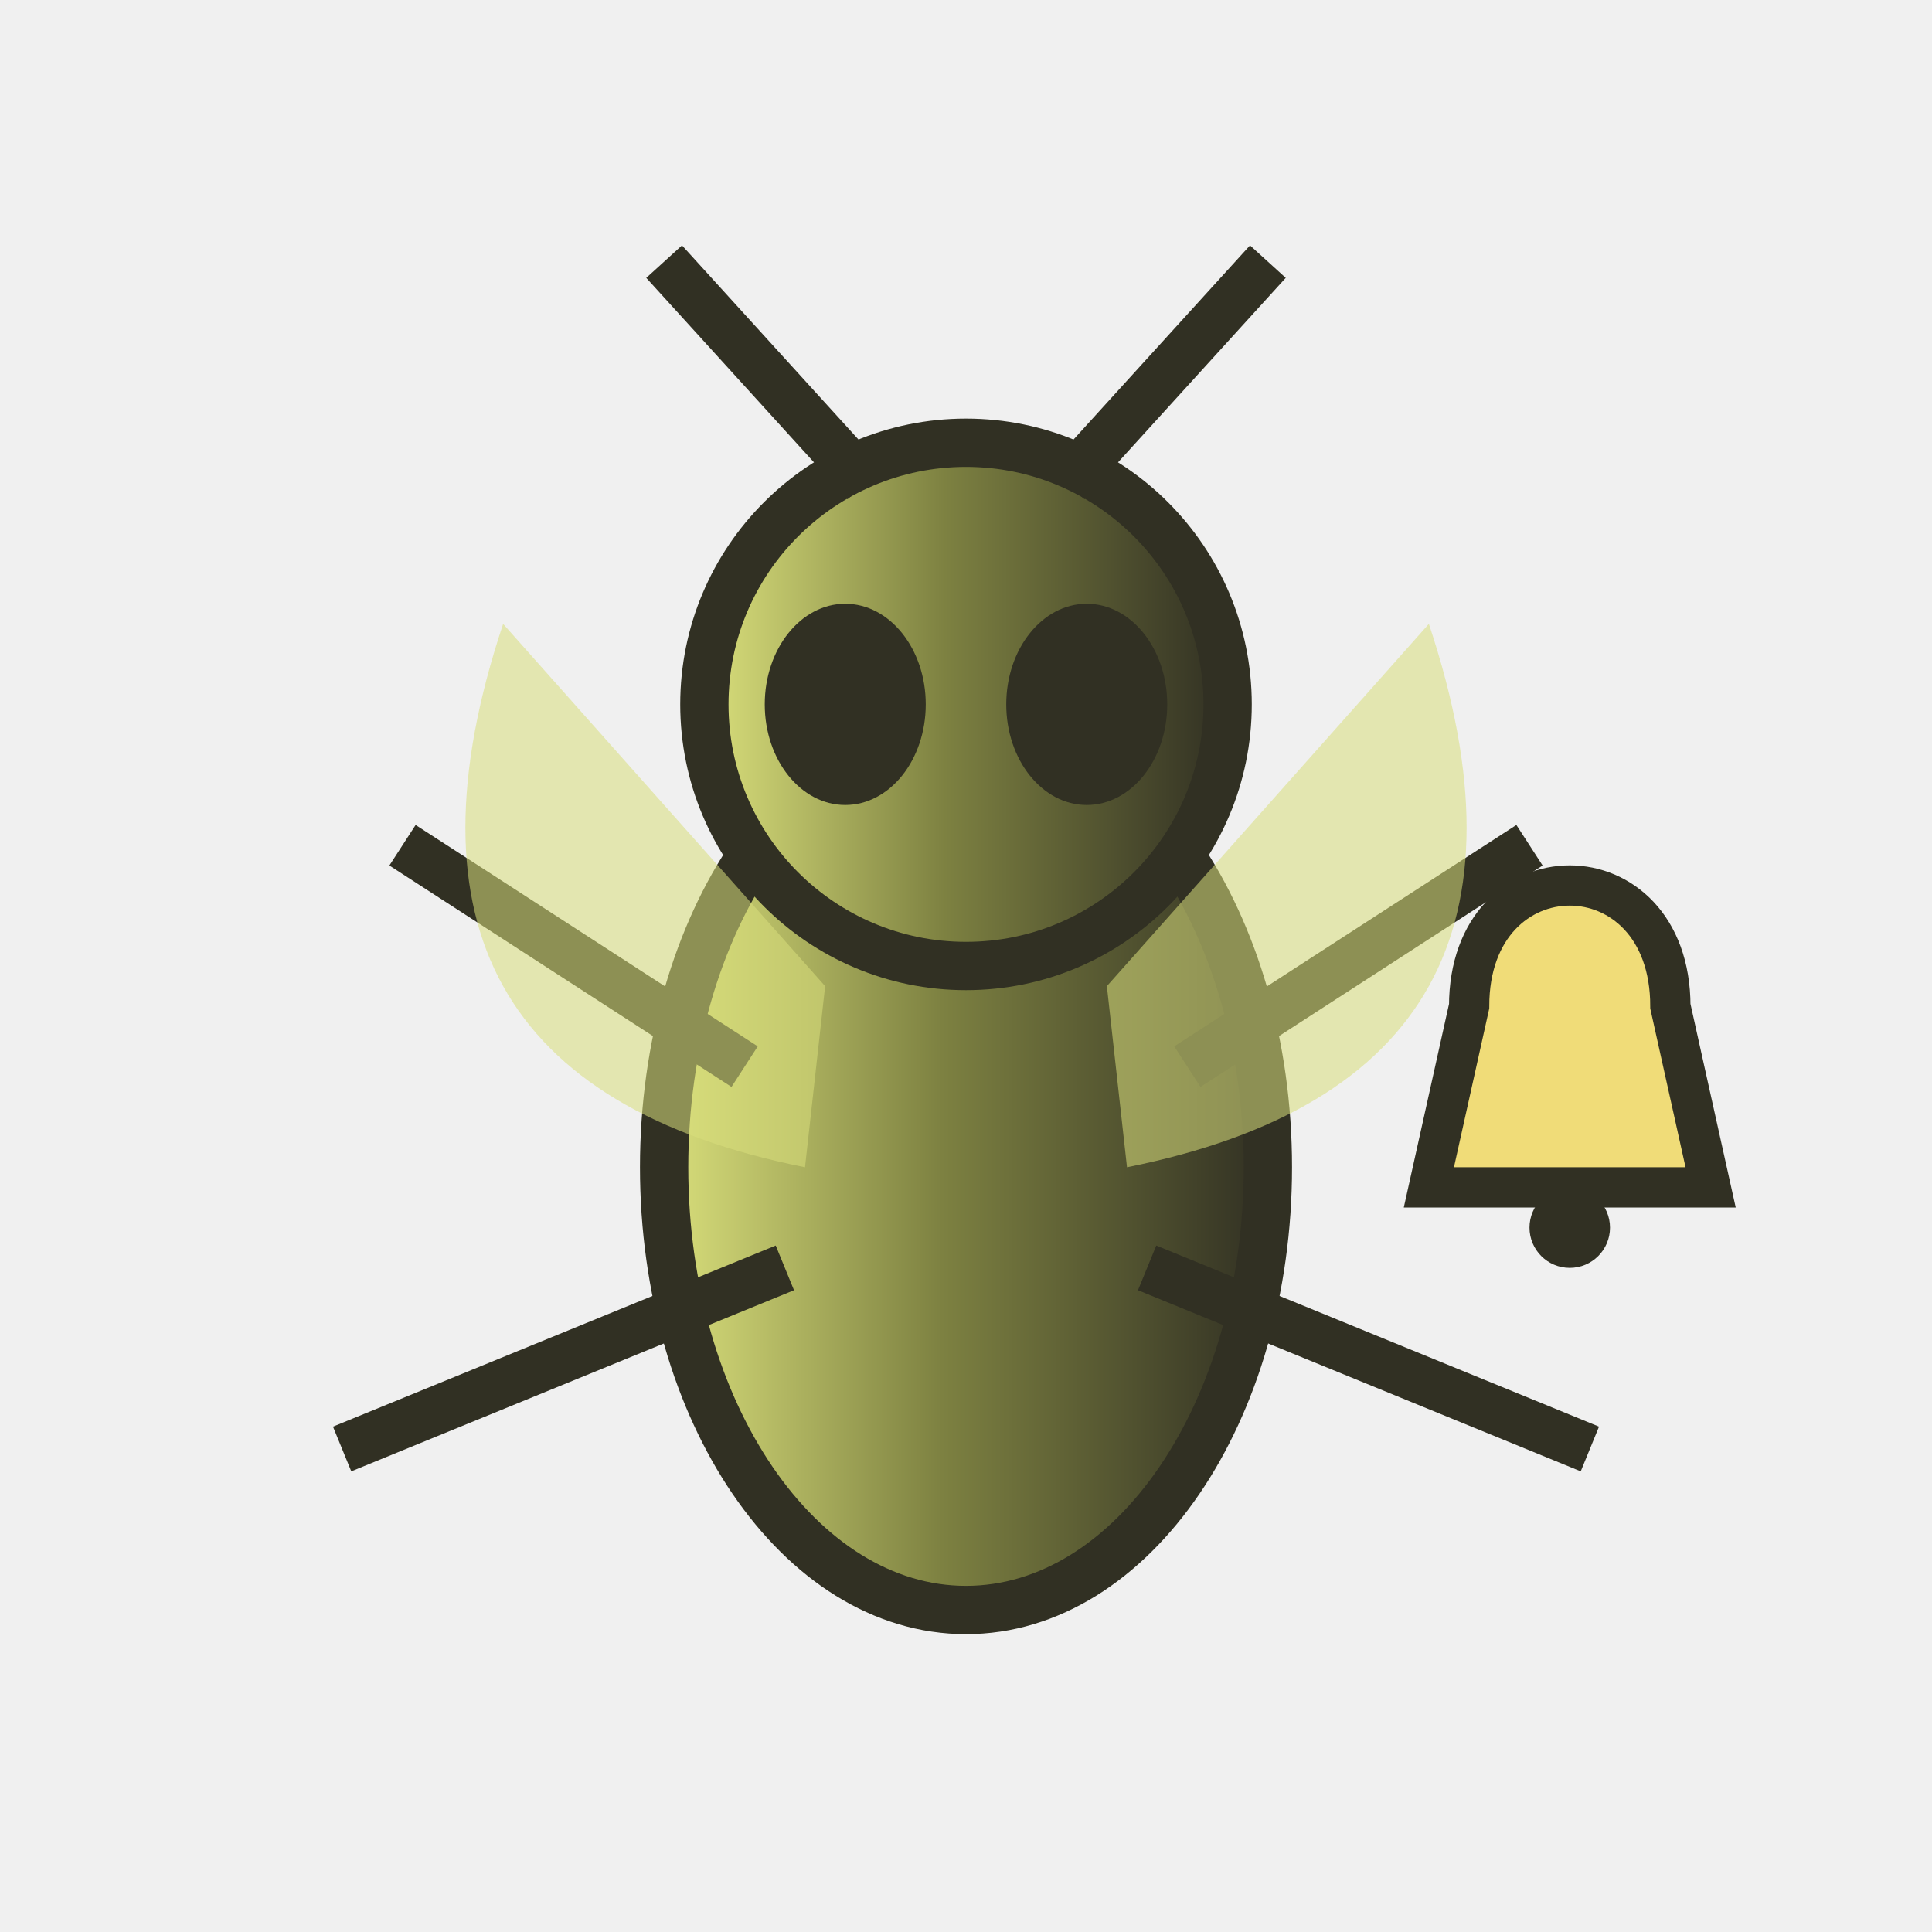
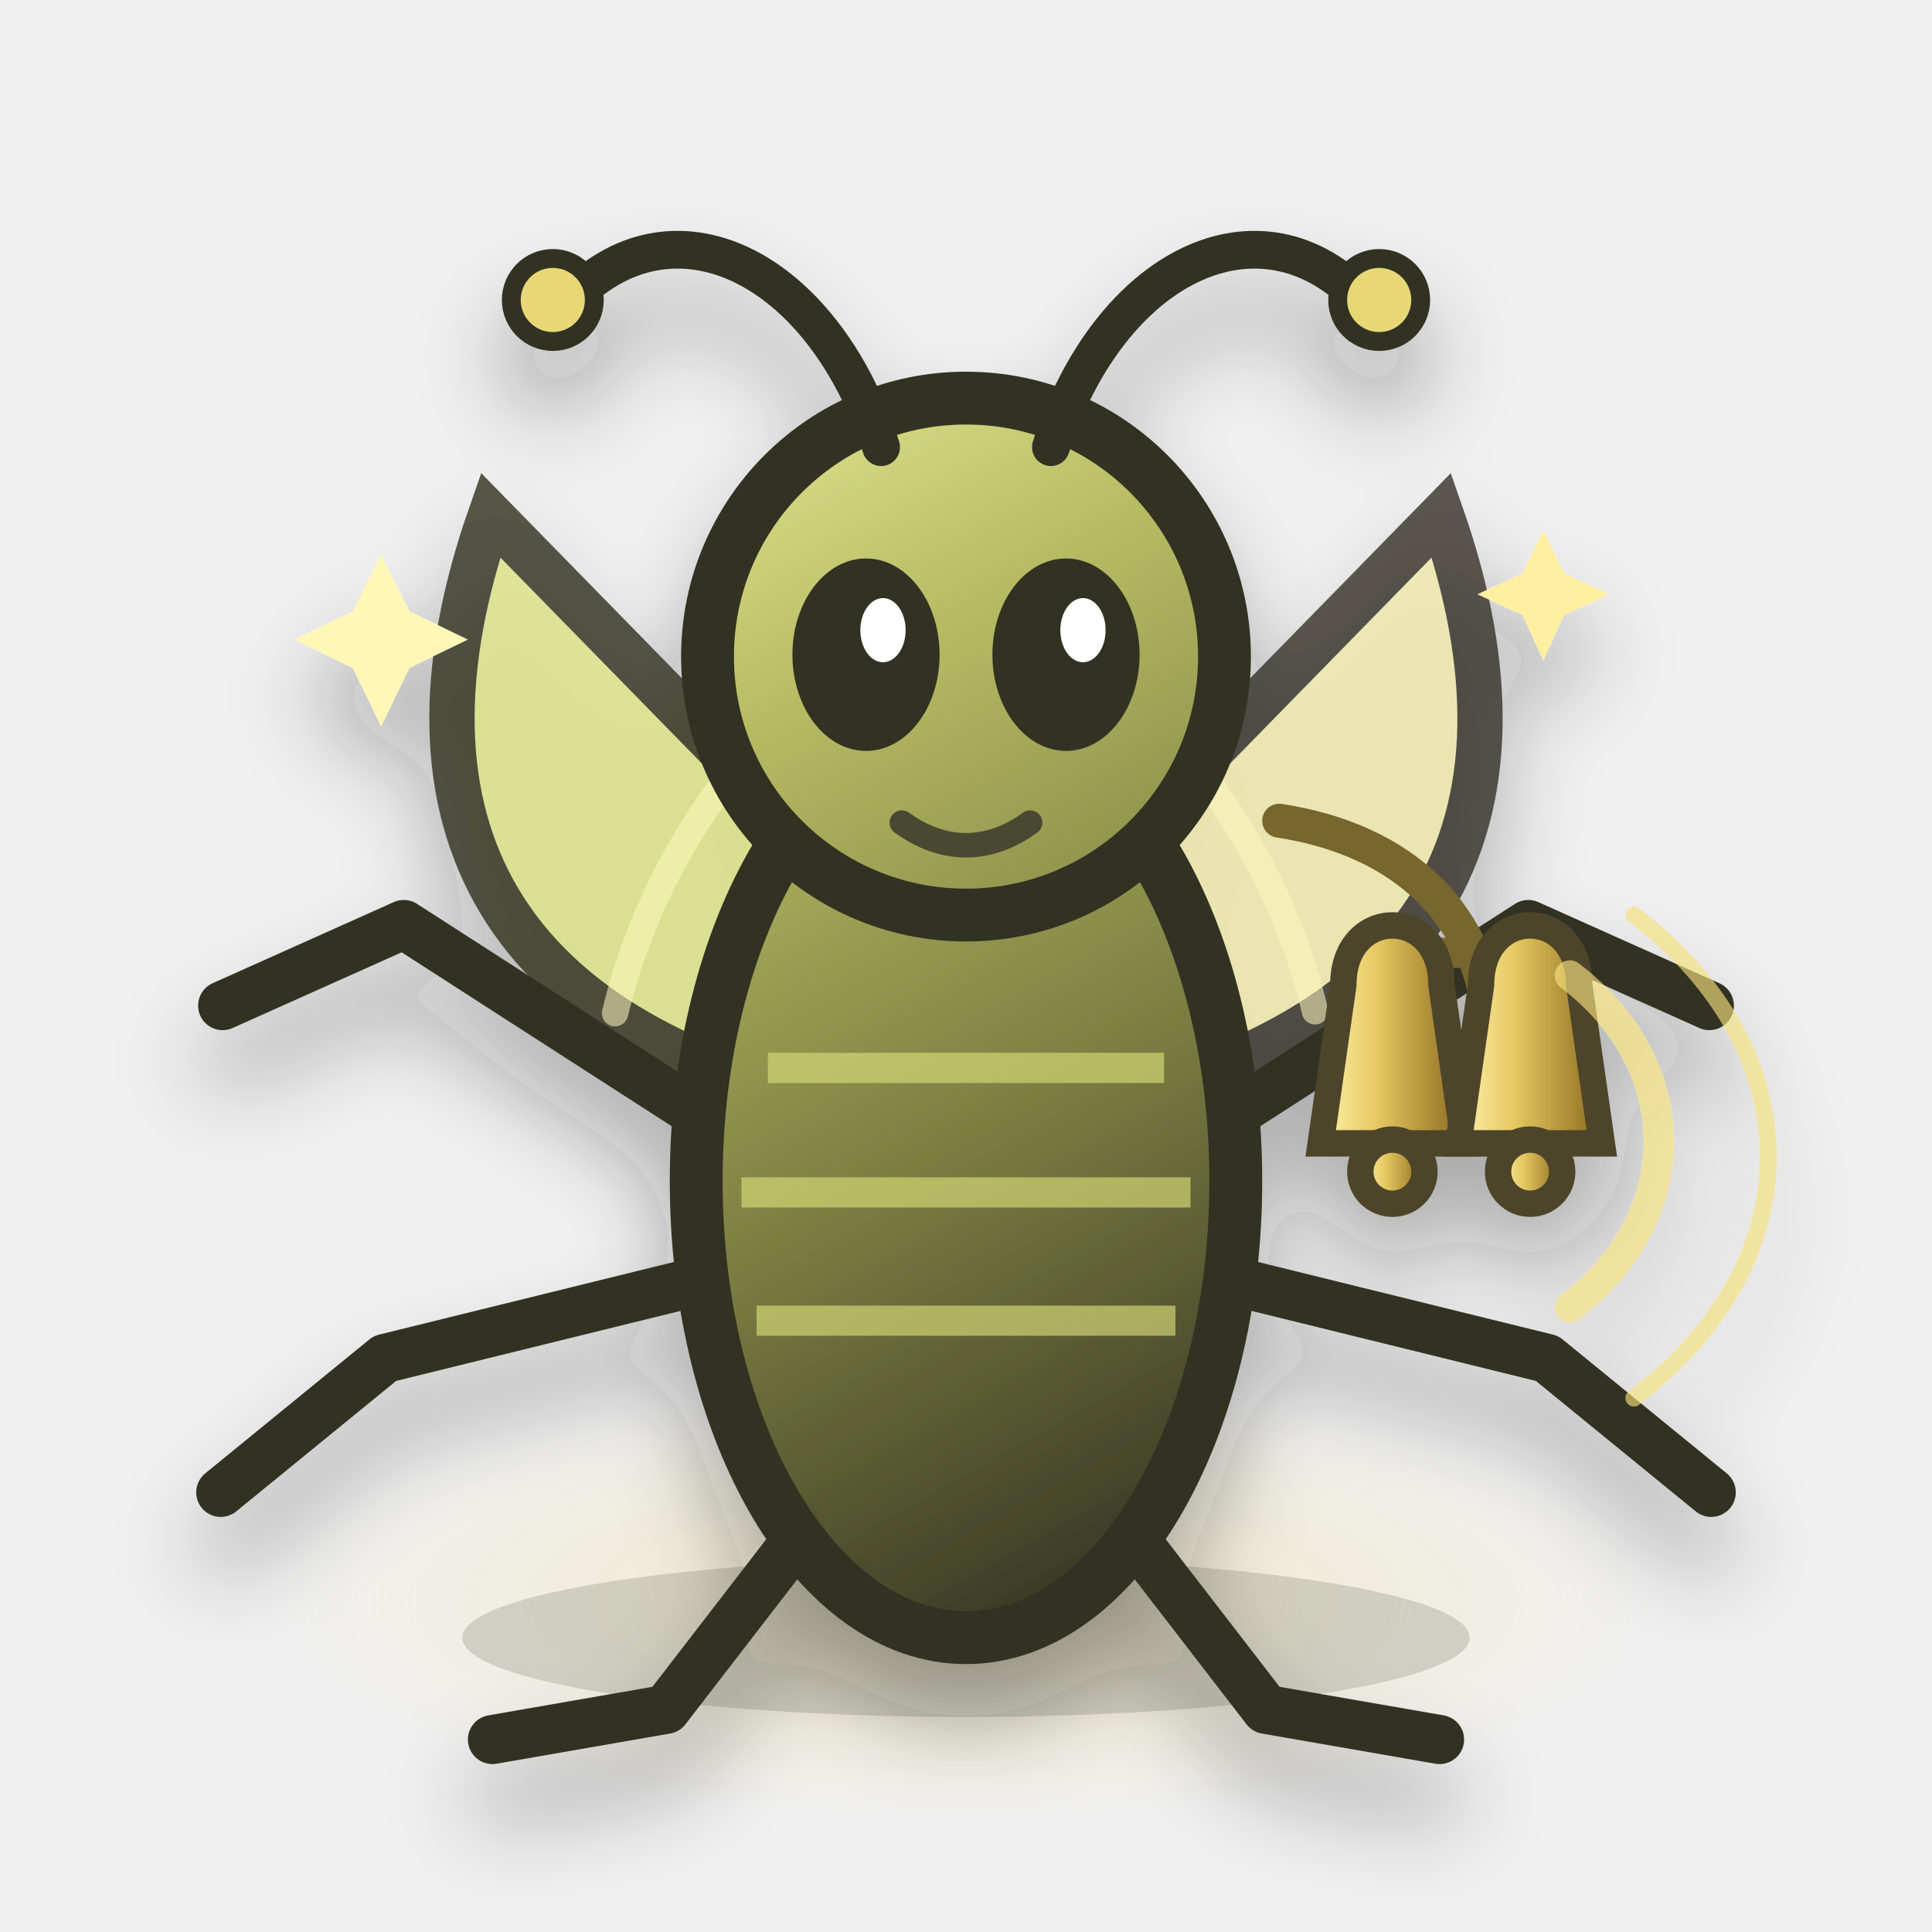
- <svg xmlns="http://www.w3.org/2000/svg" width="1024" height="1024" viewBox="0 0 96 96" role="img" data-looper-id="lokdex:g1:015" data-looper-name="Chime Cricket">
+ <svg xmlns="http://www.w3.org/2000/svg" width="1024" height="1024" viewBox="0 0 1024 1024" role="img" aria-labelledby="title desc" data-looper-id="lokdex:g1:015" data-looper-name="Chime Cricket" data-art-version="2">
  <defs>
-     <linearGradient id="body">
-       <stop offset="0" stop-color="#d9df7b" />
-       <stop offset=".46" stop-color="#7d8141" />
+     <linearGradient id="shell" x1="320" y1="180" x2="680" y2="820" gradientUnits="userSpaceOnUse">
+       <stop stop-color="#eef3a0" />
+       <stop offset=".3" stop-color="#b6bb62" />
+       <stop offset=".65" stop-color="#777a3f" />
      <stop offset="1" stop-color="#313023" />
    </linearGradient>
+     <linearGradient id="bell">
+       <stop stop-color="#fff2ad" />
+       <stop offset=".4" stop-color="#e4c75f" />
+       <stop offset="1" stop-color="#89691e" />
+     </linearGradient>
+     <radialGradient id="aura">
+       <stop stop-color="#f0dc78" stop-opacity=".35" />
+       <stop offset="1" stop-color="#f0dc78" stop-opacity="0" />
+     </radialGradient>
+     <filter id="shadow" x="-35%" y="-35%" width="170%" height="190%">
+       <feDropShadow dx="0" dy="30" stdDeviation="23" flood-color="#202016" flood-opacity=".32" />
+     </filter>
  </defs>
-   <ellipse cx="48" cy="58" rx="15" ry="22" fill="url(#body)" stroke="#313023" stroke-width="2.4" />
-   <circle cx="48" cy="35" r="13" fill="url(#body)" stroke="#313023" stroke-width="2.4" />
-   <path d="M37 53 20 42m19 21-22 9m42-19 17-11m-19 21 22 9M43 24 33 13m20 11 10-11" fill="none" stroke="#313023" stroke-width="2.4" />
-   <path d="M41 49 25 31c-5 15 0 24 15 27m15-9 16-18c5 15 0 24-15 27" fill="#d9df7b" opacity=".55" />
-   <ellipse cx="42" cy="35" rx="4" ry="5" fill="#313023" />
-   <ellipse cx="54" cy="35" rx="4" ry="5" fill="#313023" />
-   <path d="M73 50c0-8 10-8 10 0l2 9H71Z" fill="#f0dc78" stroke="#313023" stroke-width="2" />
-   <circle cx="78" cy="61" r="2" fill="#313023" />
+   <ellipse cx="512" cy="849" rx="360" ry="115" fill="url(#aura)" />
+   <ellipse cx="512" cy="868" rx="267" ry="42" fill="#25251a" opacity=".16" />
+   <g id="character" filter="url(#shadow)">
+     <g id="legs" fill="none" stroke="#313023" stroke-width="26" stroke-linecap="round" stroke-linejoin="round">
+       <path d="M405 613 214 490l-96 43" />
+       <path d="M407 670 204 720l-87 71" />
+       <path d="M619 613 810 490l96 43" />
+       <path d="M617 670 820 720l87 71" />
+       <path d="M444 788 353 906l-92 16" />
+       <path d="M580 788 671 906l92 16" />
+     </g>
+     <g id="wings">
+       <path d="M485 503 260 273c-57 163 4 278 198 316Z" fill="#dce488" stroke="#313023" stroke-width="24" opacity=".82" />
+       <path d="M539 503 764 273c57 163-4 278-198 316Z" fill="#f0e9aa" stroke="#313023" stroke-width="24" opacity=".78" />
+       <path d="M412 381c-43 46-72 98-86 156m285-157c44 46 72 98 86 156" fill="none" stroke="#fff7be" stroke-width="14" stroke-linecap="round" opacity=".55" />
+     </g>
+     <ellipse cx="512" cy="626" rx="143" ry="242" fill="url(#shell)" stroke="#313023" stroke-width="28" />
+     <circle cx="512" cy="348" r="137" fill="url(#shell)" stroke="#313023" stroke-width="28" />
+     <g id="antennae" fill="none" stroke="#313023" stroke-width="20" stroke-linecap="round">
+       <path d="M467 237c-31-96-111-136-166-77" />
+       <path d="M557 237c31-96 111-136 166-77" />
+     </g>
+     <circle cx="293" cy="159" r="22" fill="#e8d875" stroke="#313023" stroke-width="10" />
+     <circle cx="731" cy="159" r="22" fill="#e8d875" stroke="#313023" stroke-width="10" />
+     <g id="face">
+       <ellipse cx="459" cy="347" rx="39" ry="51" fill="#313023" />
+       <ellipse cx="565" cy="347" rx="39" ry="51" fill="#313023" />
+       <ellipse cx="468" cy="334" rx="12" ry="17" fill="#fff" />
+       <ellipse cx="574" cy="334" rx="12" ry="17" fill="#fff" />
+       <path d="M478 436c22 16 46 16 68 0" fill="none" stroke="#4a4932" stroke-width="13" stroke-linecap="round" />
+     </g>
+     <g id="thorax-rings" fill="none" stroke="#d7db76" stroke-width="16" opacity=".65">
+       <path d="M407 566h210" />
+       <path d="M393 632h238" />
+       <path d="M401 700h222" />
+     </g>
+     <g id="chime-rack">
+       <path d="M678 435c66 10 108 50 112 111" fill="none" stroke="#77662f" stroke-width="18" stroke-linecap="round" />
+       <path d="M722 505h96" stroke="#77662f" stroke-width="16" stroke-linecap="round" />
+       <g fill="url(#bell)" stroke="#4e4529" stroke-width="14">
+         <path d="M712 522c0-42 52-42 52 0l12 84h-76Z" />
+         <path d="M785 522c0-42 52-42 52 0l12 84h-76Z" />
+         <circle cx="738" cy="621" r="17" />
+         <circle cx="811" cy="621" r="17" />
+       </g>
+     </g>
+     <g id="sound-rings" fill="none" stroke="#f4df7d" stroke-linecap="round" opacity=".65">
+       <path d="M832 517c63 48 63 128 0 176" stroke-width="16" />
+       <path d="M866 485c95 72 95 184 0 256" stroke-width="9" />
+     </g>
+     <g id="sparkles">
+       <path d="m202 294 15 30 31 15-31 15-15 31-15-31-31-15 31-15Z" fill="#fff7b8" />
+       <path d="m818 281 11 23 24 11-24 11-11 24-11-24-24-11 24-11Z" fill="#fff0a1" />
+     </g>
+   </g>
</svg>
